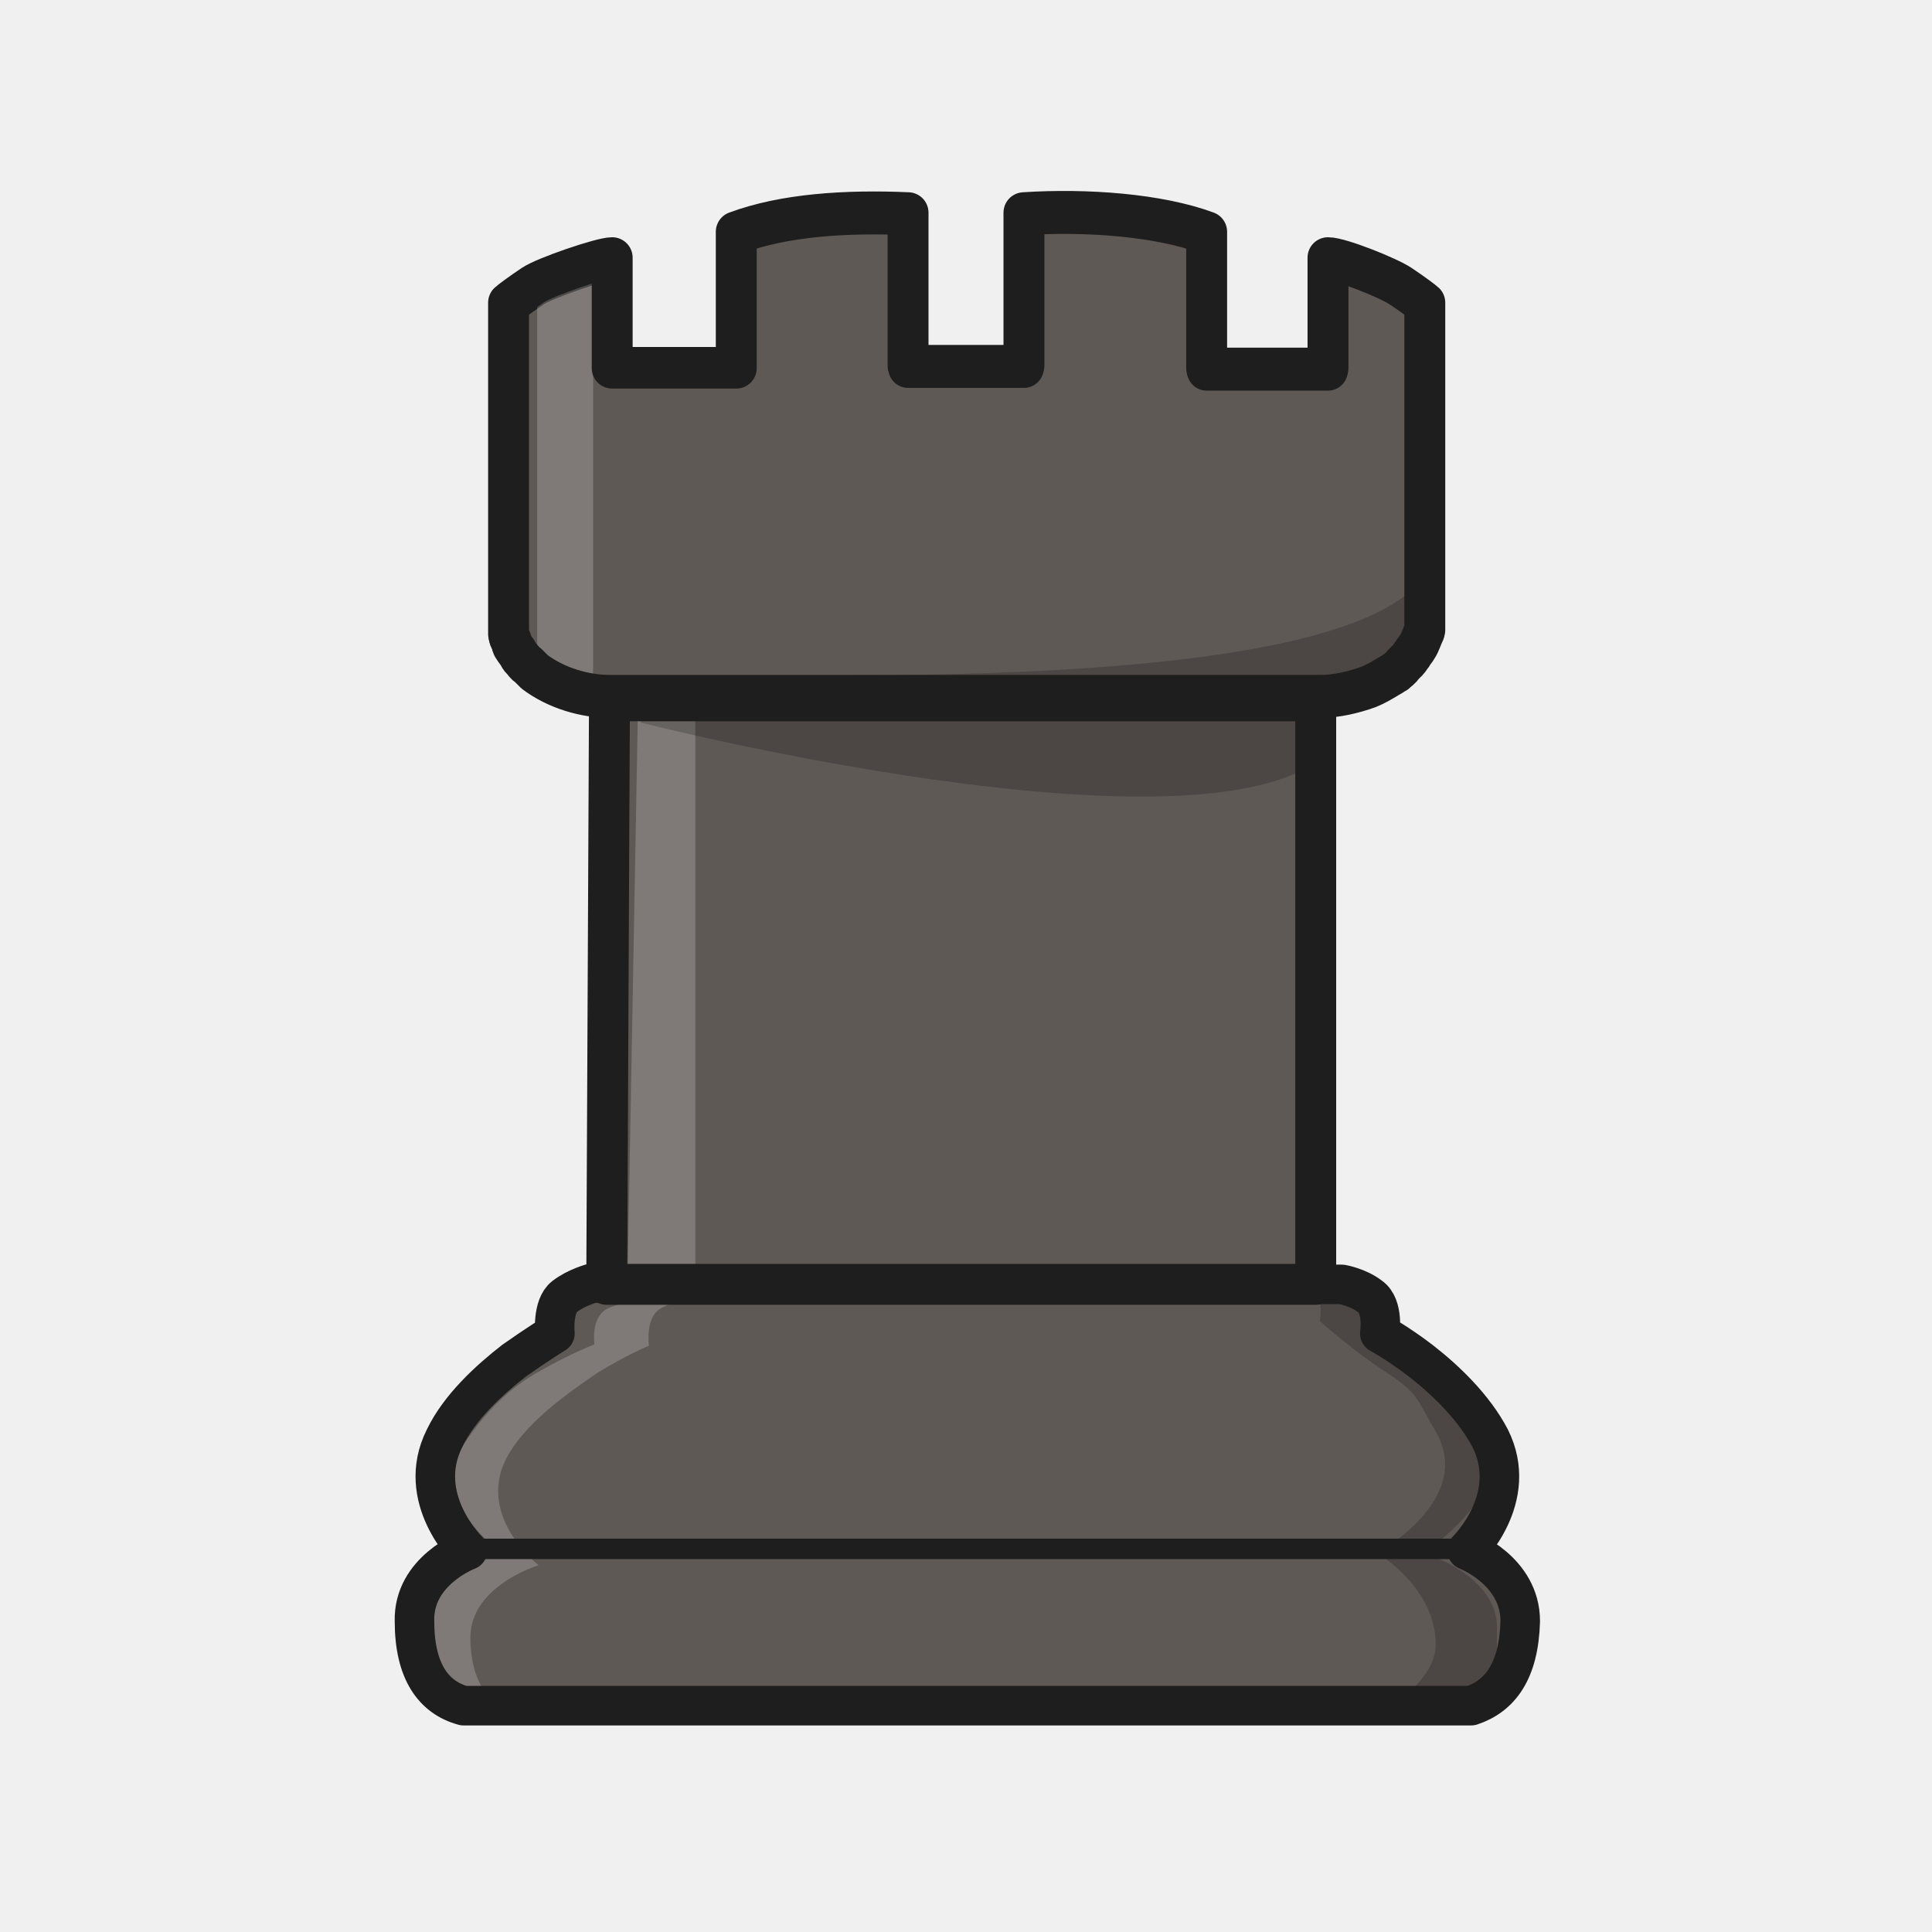
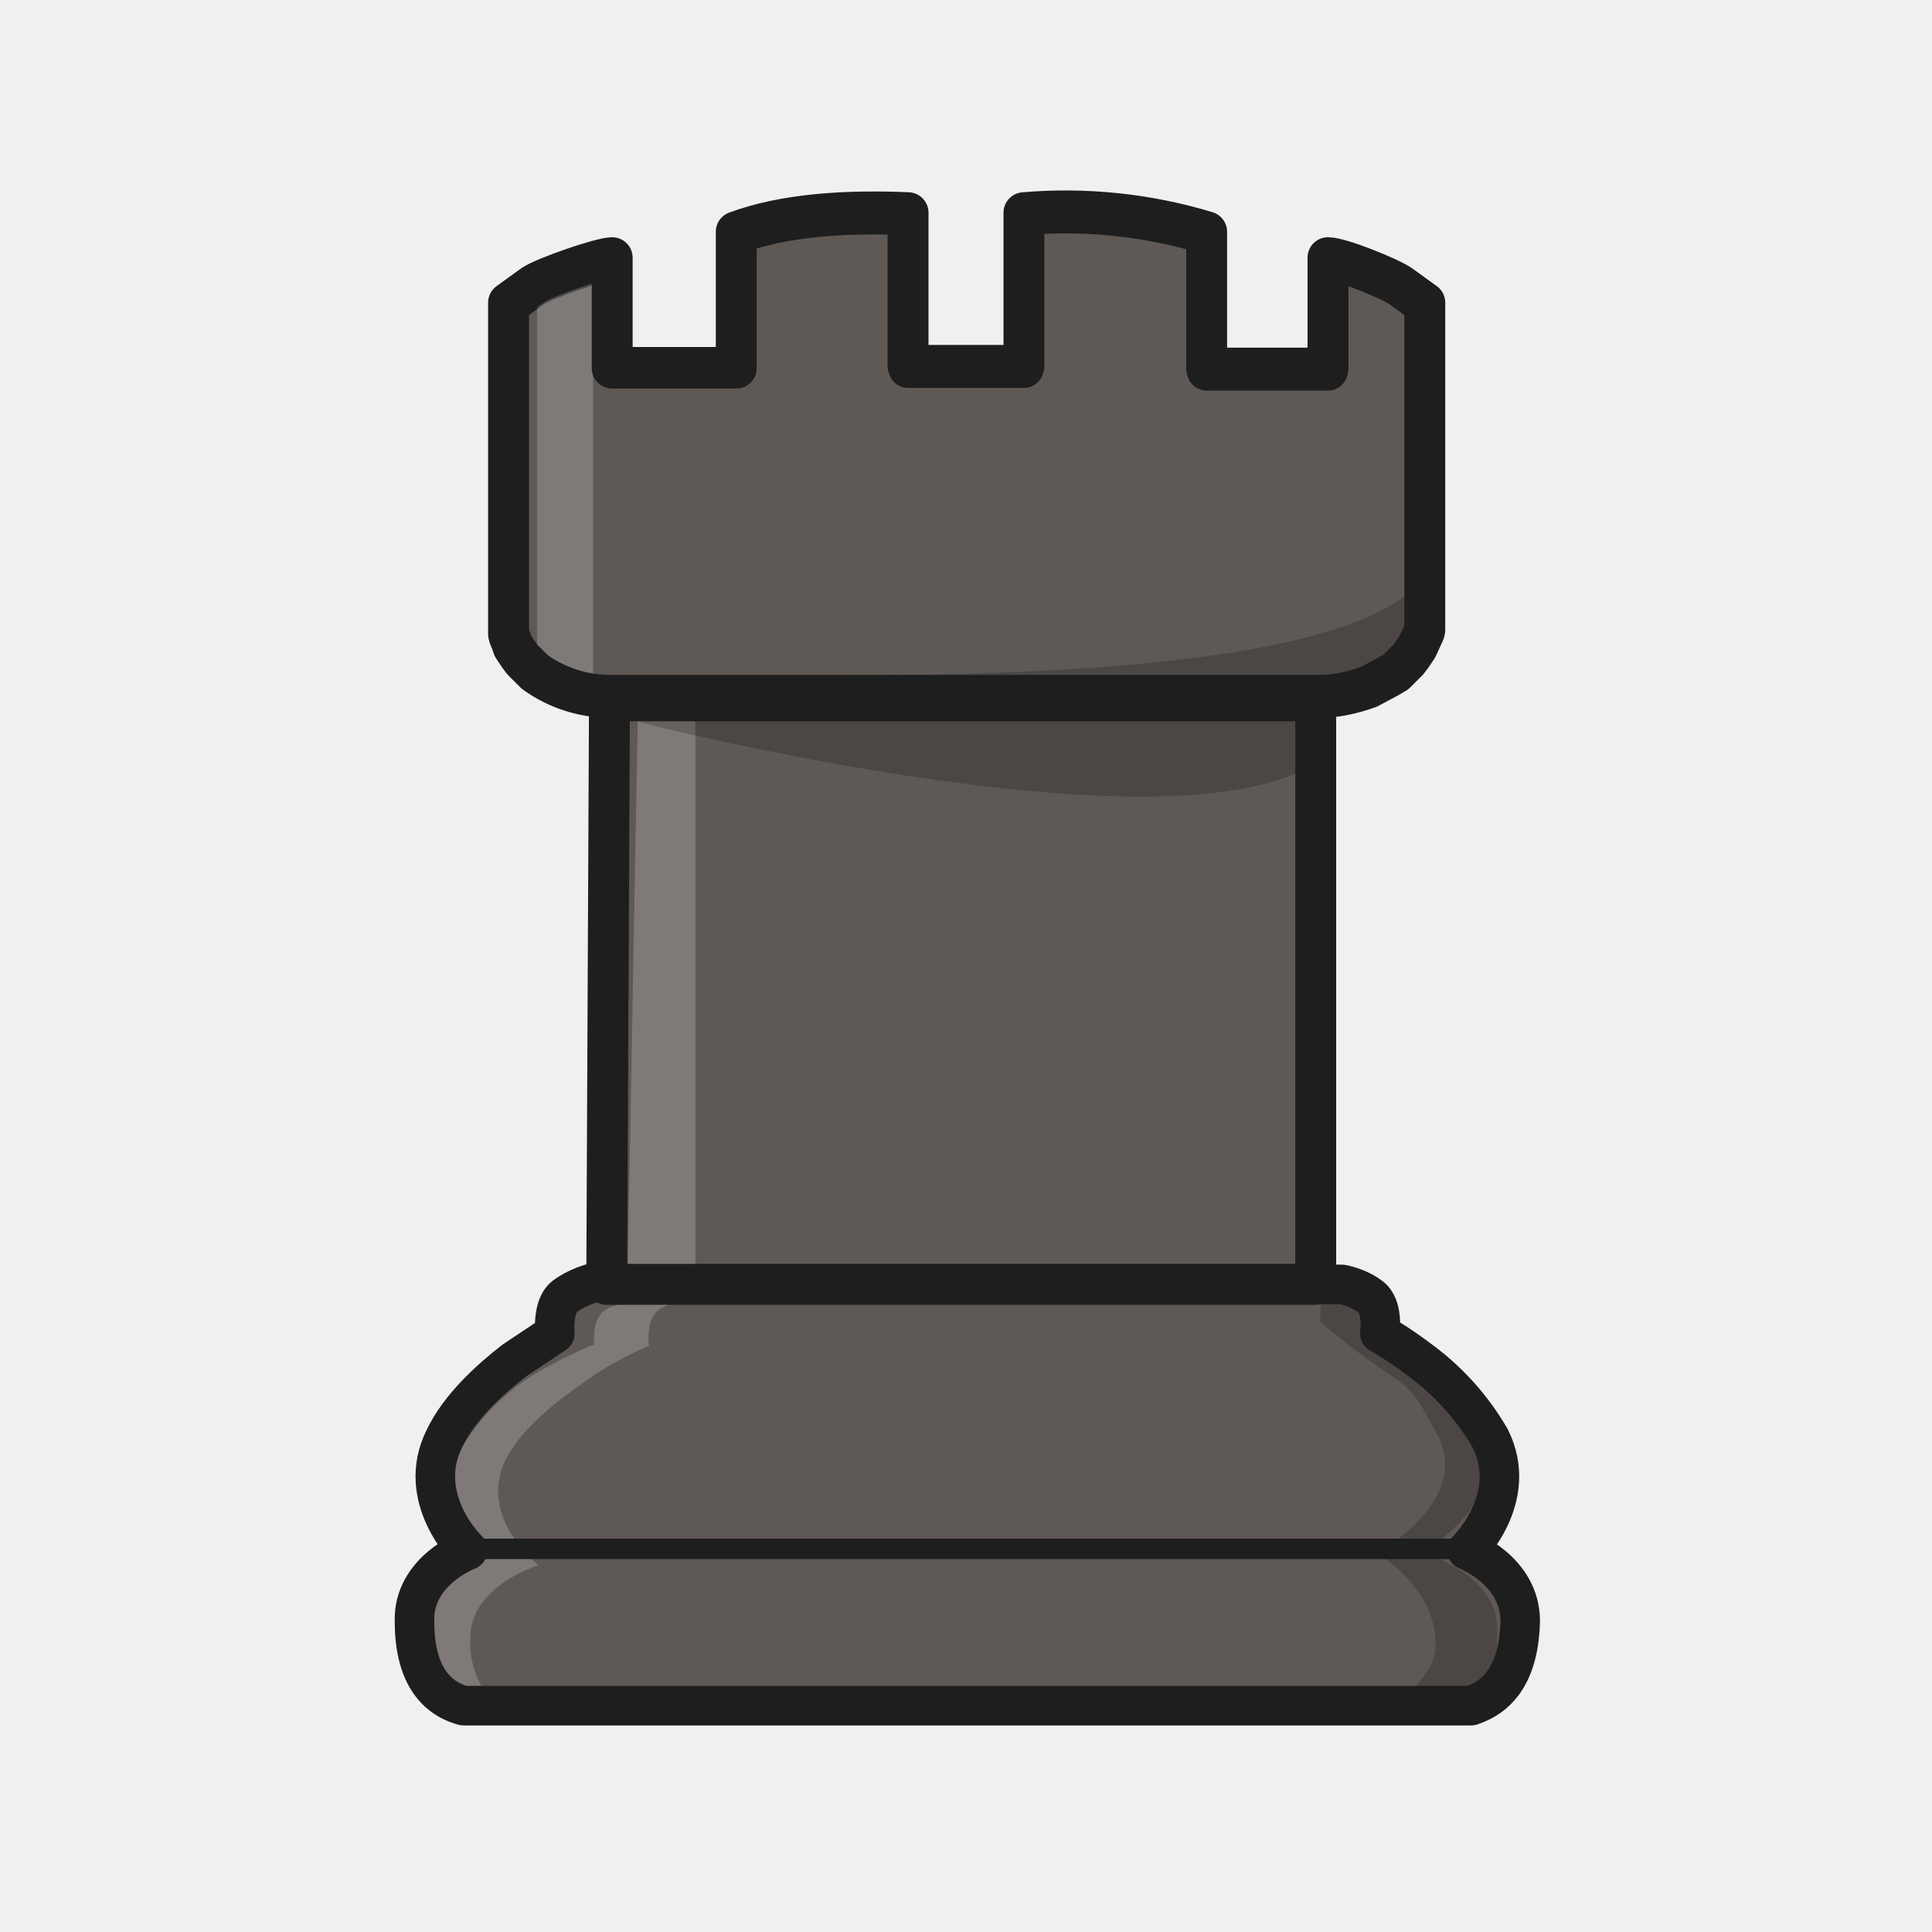
<svg xmlns="http://www.w3.org/2000/svg" id="Layer_2" data-name="Layer 2" version="1.1" viewBox="0 0 141.7 141.7">
  <defs>
    <style>.cls-3{stroke:#1e1e1e;stroke-linejoin:round}.cls-7{fill:#5f5955}.cls-10,.cls-7,.cls-9{stroke-width:0}.cls-3{fill:none}.cls-9{fill-rule:evenodd;fill:#000;isolation:isolate;opacity:.2}.cls-3{stroke-width:3px}.cls-10{fill:#fff;opacity:.2}</style>
  </defs>
-   <path d="M97.1 90H44.7" style="stroke:#1e1e1e;stroke-linejoin:round;fill:none;stroke-width:2.9px" />
-   <path d="M46.2 94.1h-2.7s-1.2.3-2.1 1-.7 2.7-.7 2.7-1.3.8-3 2c-1.8 1.4-4 3.4-5.1 5.7-2.2 4.4 1.7 8.2 1.7 8.2s-4 1.5-3.9 5.2c0 3.7 1.4 5.6 3.6 6.2h73.8c2.1-.7 3.5-2.5 3.6-6.2 0-3.7-3.9-5.2-3.9-5.2s3.9-3.8 1.7-8.2c-1.2-2.3-3.3-4.3-5.1-5.7-1.7-1.3-3-2-3-2s.3-2-.7-2.7c-.9-.7-2.1-.9-2.1-.9h-2.7" class="cls-7" />
-   <path d="M107.3 113.6h-73" style="stroke-width:0;fill:none" />
-   <path d="M31.7 119c0 3.6 1.8 5.4 4.6 6-1.1-1.1-1.8-2.6-1.8-4.9 0-3.8 5-5.3 5-5.3s-4.9-3.8-2.1-8.3c1.4-2.3 4.2-4.3 6.4-5.8 2.1-1.3 3.8-2 3.8-2s-.3-2 .8-2.7c1.2-.7 2.7-.9 2.7-.9h-3.8 1.5s-3.1.3-4.3.9c-1.2.7-.9 2.6-.9 2.6s-1.8.7-3.9 1.9c-2.4 1.3-4.1 3.1-5.6 5.3-2.9 4.2 2.7 8.1 2.7 8.1s-5.2 1.5-5.1 5.1" class="cls-10" />
-   <path d="M109.8 119.5c0 4-.2 6-3.1 6.7h-5.8c1.2-1.2 4.4-3 4.4-5.6 0-4.2-4.3-6.7-4.3-6.7s7.2-3.9 4.3-8.9c-1.5-2.6-1.3-2.8-3.7-4.4-2.2-1.4-4.8-3.7-4.8-3.7s.4-2.2-.9-3c-1.2-.8-2.8-1-2.8-1h-3.8 7.8-1.6s1.9-.2 3.2.5 1.5 2.5 1.5 2.5.4 1.7 2.7 3c2.5 1.5 4.3 3 5.9 5.5 3 4.7-4.4 9.5-4.4 9.5s5.5 1.6 5.4 5.6" style="stroke-width:0;fill:#000;isolation:isolate;opacity:.2" />
-   <path d="M107.4 113.6H34.3" style="stroke:#1e1e1e;stroke-linejoin:round;fill:none;stroke-width:1.5px" />
-   <path d="M46.2 94.1h-2.7s-1.2.3-2.1 1-.7 2.7-.7 2.7-1.3.8-3 2c-1.8 1.4-4 3.4-5.1 5.7-2.2 4.4 1.7 8.2 1.7 8.2s-4 1.5-3.9 5.2c0 3.7 1.4 5.6 3.6 6.2h73.9c2.1-.7 3.5-2.5 3.6-6.2 0-3.7-3.9-5.2-3.9-5.2s3.9-3.8 1.7-8.2c-1.2-2.3-3.3-4.3-5.1-5.7-1.7-1.3-3-2-3-2s.3-2-.7-2.7c-.9-.7-2.1-.9-2.1-.9h-52Z" style="stroke:#1e1e1e;stroke-linejoin:round;stroke-width:2.9px;fill:none" />
-   <path d="M69.9 64.9v-.5zm.1-.7v.2-.2h-.2zm-.1.7v-.3z" style="stroke:#1e1e1e;stroke-linejoin:round;fill:#5f5955;stroke-width:4.2px" />
+   <path fill="none" stroke="#1e1e1e" stroke-linejoin="round" stroke-width="2.9" d="M97.1 90H44.7" />
+   <path d="M46.2 94.1h-2.7s-1.2.3-2.1 1-.7 2.7-.7 2.7l-3 2c-1.8 1.4-4 3.4-5.1 5.7-2.2 4.4 1.7 8.2 1.7 8.2s-4 1.5-3.9 5.2c0 3.7 1.4 5.6 3.6 6.2h73.8c2.1-.7 3.5-2.5 3.6-6.2 0-3.7-3.9-5.2-3.9-5.2s3.9-3.8 1.7-8.2a18.8 18.8 0 0 0-5.1-5.7c-1.7-1.3-3-2-3-2s.3-2-.7-2.7c-.9-.7-2.1-.9-2.1-.9h-2.7" class="cls-7" />
+   <path fill="none" stroke-width="0" d="M107.3 113.6h-73" />
+   <path d="M31.7 119c0 3.6 1.8 5.4 4.6 6a6.5 6.5 0 0 1-1.8-4.9c0-3.8 5-5.3 5-5.3s-4.9-3.8-2.1-8.3c1.4-2.3 4.2-4.3 6.4-5.8 2.1-1.3 3.8-2 3.8-2s-.3-2 .8-2.7c1.2-.7 2.7-.9 2.7-.9h-3.8 1.5s-3.1.3-4.3.9c-1.2.7-.9 2.6-.9 2.6s-1.8.7-3.9 1.9a15.8 15.8 0 0 0-5.6 5.3c-2.9 4.2 2.7 8.1 2.7 8.1s-5.2 1.5-5.1 5.1" class="cls-10" />
+   <path stroke-width="0" d="M109.8 119.5c0 4-.2 6-3.1 6.7h-5.8c1.2-1.2 4.4-3 4.4-5.6 0-4.2-4.3-6.7-4.3-6.7s7.2-3.9 4.3-8.9c-1.5-2.6-1.3-2.8-3.7-4.4a47 47 0 0 1-4.8-3.7s.4-2.2-.9-3c-1.2-.8-2.8-1-2.8-1h-3.8 7.8-1.6s1.9-.2 3.2.5 1.5 2.5 1.5 2.5.4 1.7 2.7 3c2.5 1.5 4.3 3 5.9 5.5 3 4.7-4.4 9.5-4.4 9.5s5.5 1.6 5.4 5.6" opacity=".2" style="isolation:isolate" />
+   <path fill="none" stroke="#1e1e1e" stroke-linejoin="round" stroke-width="1.5" d="M107.4 113.6H34.3" />
+   <path fill="none" stroke="#1e1e1e" stroke-linejoin="round" stroke-width="2.9" d="M46.2 94.1h-2.7s-1.2.3-2.1 1-.7 2.7-.7 2.7l-3 2c-1.8 1.4-4 3.4-5.1 5.7-2.2 4.4 1.7 8.2 1.7 8.2s-4 1.5-3.9 5.2c0 3.7 1.4 5.6 3.6 6.2h73.9c2.1-.7 3.5-2.5 3.6-6.2 0-3.7-3.9-5.2-3.9-5.2s3.9-3.8 1.7-8.2a18.8 18.8 0 0 0-5.1-5.7c-1.7-1.3-3-2-3-2s.3-2-.7-2.7c-.9-.7-2.1-.9-2.1-.9h-52Z" />
+   <path fill="#5f5955" stroke="#1e1e1e" stroke-linejoin="round" stroke-width="4.2" d="M69.9 64.9v-.5zm.1-.7v.2-.2h-.2zm-.1.7v-.3z" />
  <path d="M52.5 53.1v-2.8c4.8.4 14.8.3 44 .3v4.7c-8.1 7.2-44-2.2-44-2.2" class="cls-9" />
  <path d="m44.5 95.4 52.1-1.3V51.4H44.5z" class="cls-7" />
  <path d="M51 52.5v42.9h-5l.8-44z" class="cls-10" />
  <path d="M47 53v-3.1c5.5.4 16.9.4 50.2.3v5.2C87.9 63.4 47 53 47 53" class="cls-9" />
  <path d="M44.5 94.2h52V51.4H44.7z" class="cls-3" />
-   <path d="M96.9 51.2c1.1 0 2.4-.3 3.5-.7q.8-.3 0 0c.5-.2 1-.5 1.5-.8.2-.1.3-.2.5-.3.2-.2.4-.3.5-.5l.4-.4c.1-.1.2-.3.3-.4.1-.2.3-.4.4-.6.2-.3.3-.7.5-1.1v-24c-.1-.1-.9-.7-1.8-1.3s-4.4-2-5.3-2v8.1h-8.9v-10c-3.5-1.3-8.8-1.7-13.4-1.4V27h-8.5V15.8c-4.6-.2-9.1.1-12.6 1.4v9.7h-9.1v-7.8c-.8 0-4.9 1.4-5.8 2s-1.7 1.2-1.8 1.3v24.3c0 .2.2.4.2.5 0 0 0 .2.1.3.1.2.3.4.4.6s.2.3.3.4.2.3.4.4l.5.5c1.6 1.2 3.7 1.8 5.5 1.8h52.1Z" style="stroke:#1e1e1e;stroke-linejoin:round;fill:#5f5955;stroke-width:2.9px" />
+   <path fill="#5f5955" stroke="#1e1e1e" stroke-linejoin="round" stroke-width="2.9" d="M96.9 51.2c1.1 0 2.4-.3 3.5-.7q.8-.3 0 0l1.5-.8.5-.3.5-.5.4-.4.3-.4.4-.6.5-1.1v-24l-1.8-1.3c-.9-.6-4.4-2-5.3-2v8.1h-8.9v-10a35.7 35.7 0 0 0-13.4-1.4V27h-8.5V15.8c-4.6-.2-9.1.1-12.6 1.4v9.7h-9.1v-7.8c-.8 0-4.9 1.4-5.8 2l-1.8 1.3v24.3l.2.5.1.3.4.6.3.4.4.4.5.5a9.5 9.5 0 0 0 5.5 1.8h52.1Z" />
  <path d="M39.4 20.6h4.1v29.8h-4.1z" class="cls-10" />
  <path d="M54.4 51v-1.4c5.4-.3 43 1.2 49.8-7l.2 5.2c-9.1 4.5-50.1 3.3-50.1 3.3Z" class="cls-9" />
-   <path d="M96.9 51c1.1 0 2.4-.3 3.5-.7q.8-.3 0 0c.5-.2 1-.5 1.5-.8.2-.1.3-.2.5-.3.2-.2.4-.3.5-.5l.4-.4c.1-.1.2-.3.3-.4.1-.2.3-.4.4-.6.2-.3.3-.7.5-1.1v-24c-.1-.1-.9-.7-1.8-1.3s-4.4-2-5.3-2V27h-8.9V17c-3.5-1.3-8.8-1.7-13.4-1.4v11.2h-8.5V15.6c-4.6-.2-9.1.1-12.6 1.4v10h-9.1v-8.1c-.8 0-4.9 1.4-5.8 2s-1.7 1.2-1.8 1.3v24.3c0 .2.2.4.2.5 0 0 0 .2.1.3.1.2.3.4.4.6s.2.3.3.4.2.3.4.4l.5.5c1.6 1.2 3.7 1.8 5.5 1.8h52.1Z" class="cls-3" />
+   <path d="M96.9 51c1.1 0 2.4-.3 3.5-.7q.8-.3 0 0l1.5-.8.5-.3.5-.5.4-.4.3-.4.4-.6.5-1.1v-24l-1.8-1.3c-.9-.6-4.4-2-5.3-2V27h-8.9V17a35.7 35.7 0 0 0-13.4-1.4v11.2h-8.5V15.6c-4.6-.2-9.1.1-12.6 1.4v10h-9.1v-8.1c-.8 0-4.9 1.4-5.8 2l-1.8 1.3v24.3l.2.5.1.3.4.6.3.4.4.4.5.5a9.5 9.5 0 0 0 5.5 1.8h52.1Z" class="cls-3" />
</svg>
